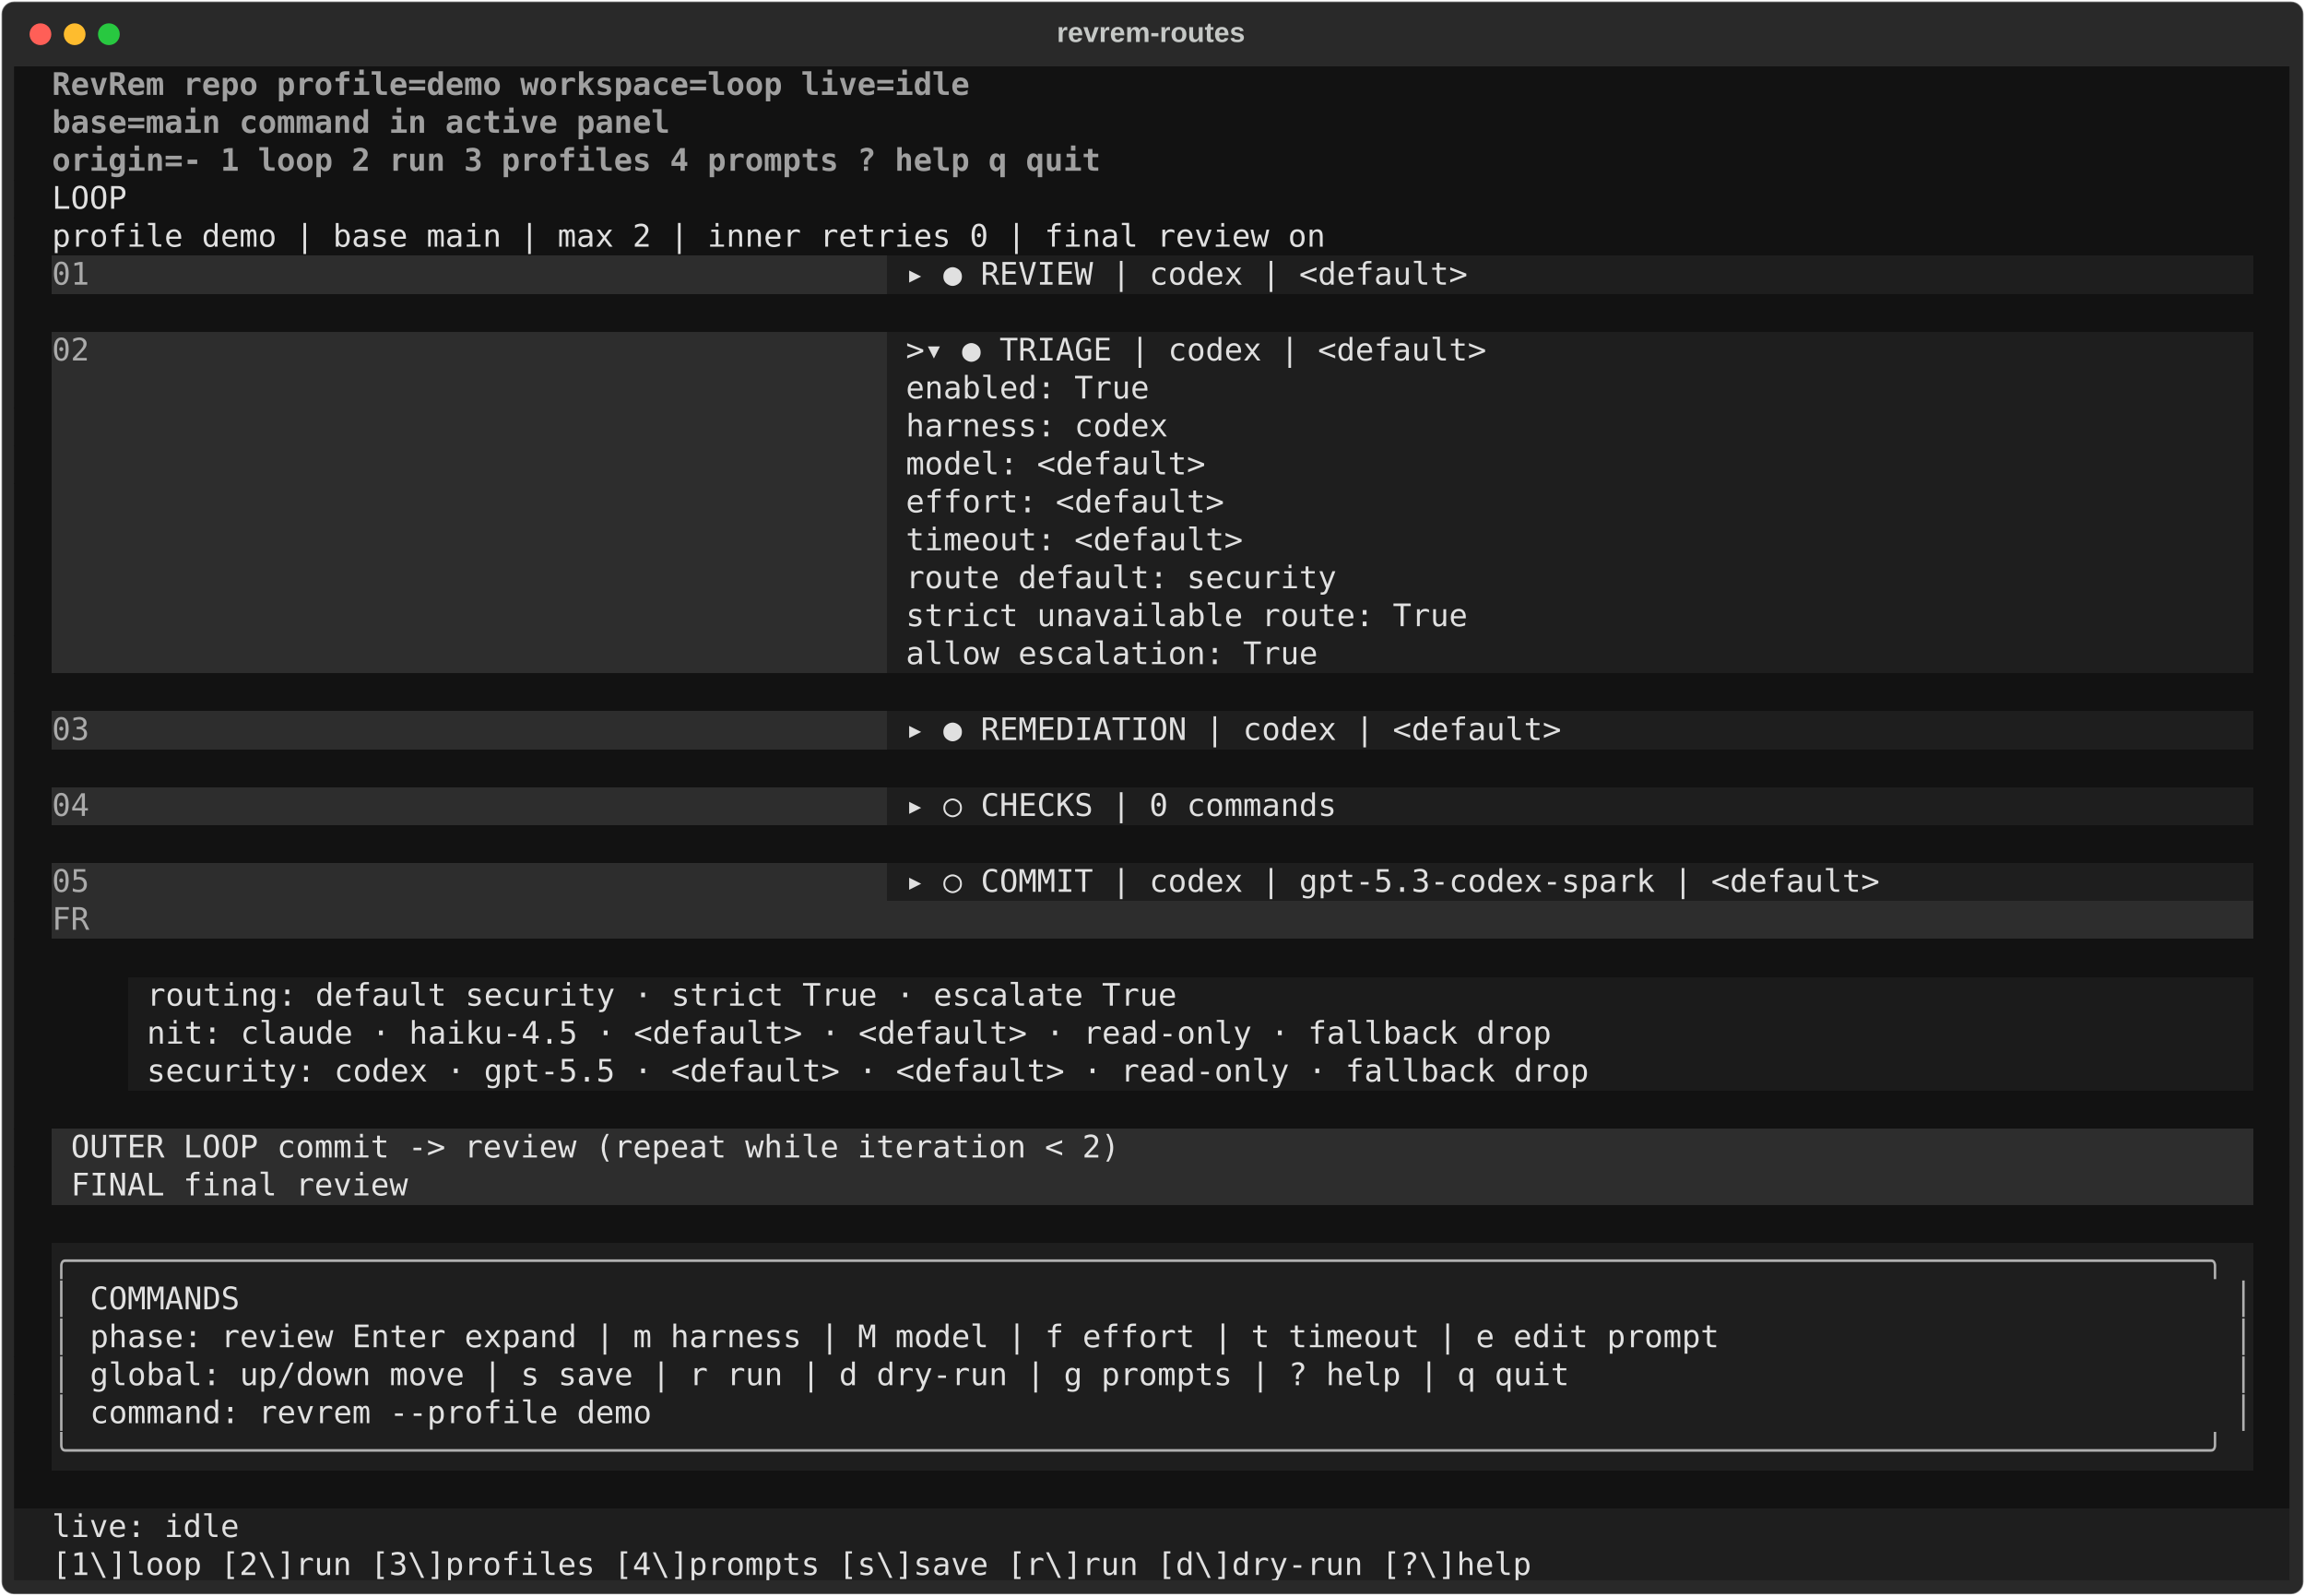
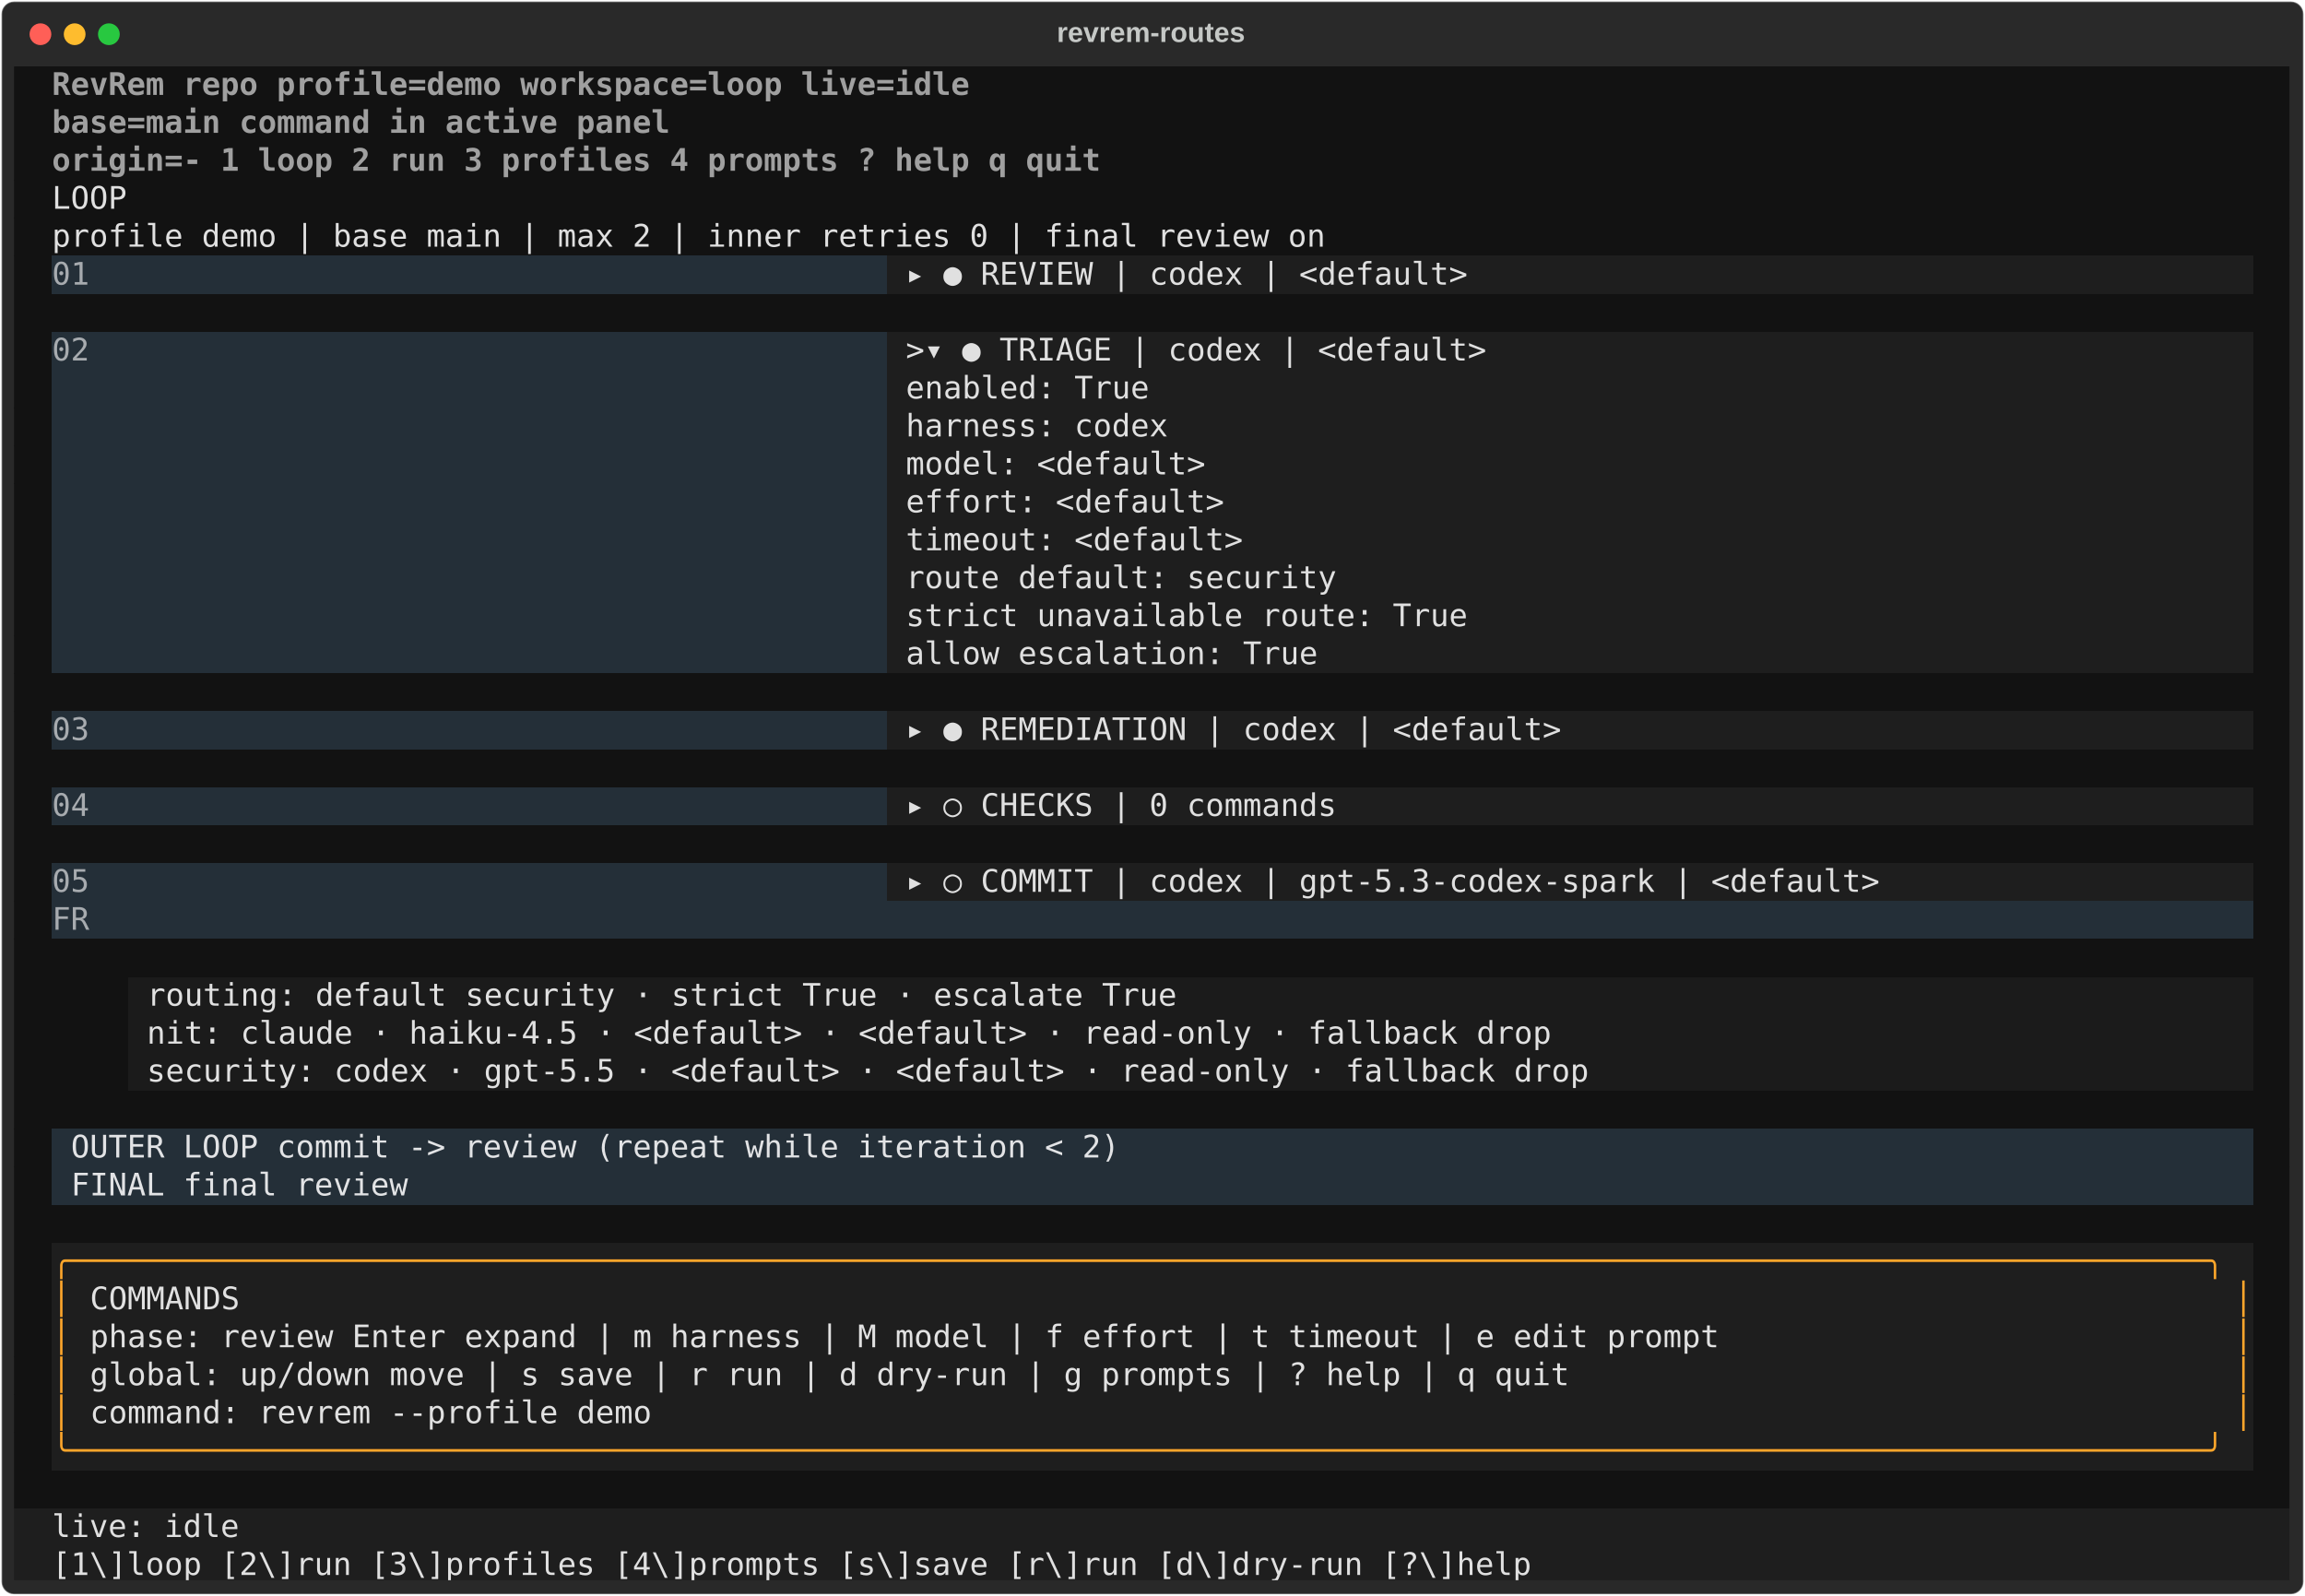
<svg xmlns="http://www.w3.org/2000/svg" class="rich-terminal" viewBox="0 0 1482 1026.0">
  <style>

    @font-face {
        font-family: "Fira Code";
        src: local("FiraCode-Regular"),
                url("https://cdnjs.cloudflare.com/ajax/libs/firacode/6.2.0/woff2/FiraCode-Regular.woff2") format("woff2"),
                url("https://cdnjs.cloudflare.com/ajax/libs/firacode/6.2.0/woff/FiraCode-Regular.woff") format("woff");
        font-style: normal;
        font-weight: 400;
    }
    @font-face {
        font-family: "Fira Code";
        src: local("FiraCode-Bold"),
                url("https://cdnjs.cloudflare.com/ajax/libs/firacode/6.2.0/woff2/FiraCode-Bold.woff2") format("woff2"),
                url("https://cdnjs.cloudflare.com/ajax/libs/firacode/6.2.0/woff/FiraCode-Bold.woff") format("woff");
        font-style: bold;
        font-weight: 700;
    }

    .terminal-ID-matrix {
        font-family: Fira Code, monospace;
        font-size: 20px;
        line-height: 24.4px;
        font-variant-east-asian: full-width;
    }

    .terminal-ID-title {
        font-size: 18px;
        font-weight: bold;
        font-family: arial;
    }

    .terminal-ID-r1 { fill: #c5c8c6 }
.terminal-ID-r2 { fill: #a0a0a0;font-weight: bold }
.terminal-ID-r3 { fill: #e0e0e0 }
- .terminal-ID-r4 { fill: #aaaaaa }
+ .terminal-ID-r4 { fill: #a7abaf }
.terminal-ID-r5 { fill: #e1e1e1 }
- .terminal-ID-r6 { fill: #e3e3e3 }
- .terminal-ID-r7 { fill: #b0b0b0 }
+ .terminal-ID-r6 { fill: #e2e3e5 }
+ .terminal-ID-r7 { fill: #fea62b }
    </style>
  <defs>
    <clipPath id="terminal-ID-clip-terminal">
      <rect x="0" y="0" width="1463.0" height="975.0" />
    </clipPath>
    <clipPath id="terminal-ID-line-0">
      <rect x="0" y="1.5" width="1464" height="24.65" />
    </clipPath>
    <clipPath id="terminal-ID-line-1">
      <rect x="0" y="25.9" width="1464" height="24.65" />
    </clipPath>
    <clipPath id="terminal-ID-line-2">
      <rect x="0" y="50.3" width="1464" height="24.65" />
    </clipPath>
    <clipPath id="terminal-ID-line-3">
      <rect x="0" y="74.7" width="1464" height="24.65" />
    </clipPath>
    <clipPath id="terminal-ID-line-4">
      <rect x="0" y="99.1" width="1464" height="24.65" />
    </clipPath>
    <clipPath id="terminal-ID-line-5">
      <rect x="0" y="123.5" width="1464" height="24.65" />
    </clipPath>
    <clipPath id="terminal-ID-line-6">
      <rect x="0" y="147.9" width="1464" height="24.65" />
    </clipPath>
    <clipPath id="terminal-ID-line-7">
      <rect x="0" y="172.3" width="1464" height="24.65" />
    </clipPath>
    <clipPath id="terminal-ID-line-8">
      <rect x="0" y="196.7" width="1464" height="24.65" />
    </clipPath>
    <clipPath id="terminal-ID-line-9">
      <rect x="0" y="221.1" width="1464" height="24.65" />
    </clipPath>
    <clipPath id="terminal-ID-line-10">
      <rect x="0" y="245.5" width="1464" height="24.65" />
    </clipPath>
    <clipPath id="terminal-ID-line-11">
      <rect x="0" y="269.9" width="1464" height="24.65" />
    </clipPath>
    <clipPath id="terminal-ID-line-12">
      <rect x="0" y="294.3" width="1464" height="24.65" />
    </clipPath>
    <clipPath id="terminal-ID-line-13">
      <rect x="0" y="318.7" width="1464" height="24.65" />
    </clipPath>
    <clipPath id="terminal-ID-line-14">
      <rect x="0" y="343.1" width="1464" height="24.65" />
    </clipPath>
    <clipPath id="terminal-ID-line-15">
      <rect x="0" y="367.5" width="1464" height="24.65" />
    </clipPath>
    <clipPath id="terminal-ID-line-16">
      <rect x="0" y="391.9" width="1464" height="24.65" />
    </clipPath>
    <clipPath id="terminal-ID-line-17">
      <rect x="0" y="416.3" width="1464" height="24.65" />
    </clipPath>
    <clipPath id="terminal-ID-line-18">
      <rect x="0" y="440.7" width="1464" height="24.65" />
    </clipPath>
    <clipPath id="terminal-ID-line-19">
      <rect x="0" y="465.1" width="1464" height="24.65" />
    </clipPath>
    <clipPath id="terminal-ID-line-20">
      <rect x="0" y="489.5" width="1464" height="24.65" />
    </clipPath>
    <clipPath id="terminal-ID-line-21">
      <rect x="0" y="513.9" width="1464" height="24.65" />
    </clipPath>
    <clipPath id="terminal-ID-line-22">
      <rect x="0" y="538.3" width="1464" height="24.65" />
    </clipPath>
    <clipPath id="terminal-ID-line-23">
      <rect x="0" y="562.7" width="1464" height="24.65" />
    </clipPath>
    <clipPath id="terminal-ID-line-24">
      <rect x="0" y="587.1" width="1464" height="24.65" />
    </clipPath>
    <clipPath id="terminal-ID-line-25">
      <rect x="0" y="611.5" width="1464" height="24.65" />
    </clipPath>
    <clipPath id="terminal-ID-line-26">
      <rect x="0" y="635.9" width="1464" height="24.65" />
    </clipPath>
    <clipPath id="terminal-ID-line-27">
      <rect x="0" y="660.3" width="1464" height="24.65" />
    </clipPath>
    <clipPath id="terminal-ID-line-28">
      <rect x="0" y="684.7" width="1464" height="24.65" />
    </clipPath>
    <clipPath id="terminal-ID-line-29">
      <rect x="0" y="709.1" width="1464" height="24.65" />
    </clipPath>
    <clipPath id="terminal-ID-line-30">
      <rect x="0" y="733.5" width="1464" height="24.65" />
    </clipPath>
    <clipPath id="terminal-ID-line-31">
      <rect x="0" y="757.9" width="1464" height="24.65" />
    </clipPath>
    <clipPath id="terminal-ID-line-32">
      <rect x="0" y="782.3" width="1464" height="24.65" />
    </clipPath>
    <clipPath id="terminal-ID-line-33">
      <rect x="0" y="806.7" width="1464" height="24.65" />
    </clipPath>
    <clipPath id="terminal-ID-line-34">
      <rect x="0" y="831.1" width="1464" height="24.65" />
    </clipPath>
    <clipPath id="terminal-ID-line-35">
      <rect x="0" y="855.5" width="1464" height="24.65" />
    </clipPath>
    <clipPath id="terminal-ID-line-36">
      <rect x="0" y="879.9" width="1464" height="24.65" />
    </clipPath>
    <clipPath id="terminal-ID-line-37">
      <rect x="0" y="904.3" width="1464" height="24.65" />
    </clipPath>
    <clipPath id="terminal-ID-line-38">
      <rect x="0" y="928.7" width="1464" height="24.65" />
    </clipPath>
  </defs>
  <rect fill="#292929" stroke="rgba(255,255,255,0.35)" stroke-width="1" x="1" y="1" width="1480" height="1024" rx="8" />
  <text class="terminal-ID-title" fill="#c5c8c6" text-anchor="middle" x="740" y="27">revrem-routes</text>
  <g transform="translate(26,22)">
    <circle cx="0" cy="0" r="7" fill="#ff5f57" />
    <circle cx="22" cy="0" r="7" fill="#febc2e" />
    <circle cx="44" cy="0" r="7" fill="#28c840" />
  </g>
  <g transform="translate(9, 41)" clip-path="url(#terminal-ID-clip-terminal)">
    <rect fill="#121212" x="0" y="1.5" width="24.4" height="24.65" shape-rendering="crispEdges" />
    <rect fill="#121212" x="24.4" y="1.5" width="646.6" height="24.65" shape-rendering="crispEdges" />
    <rect fill="#121212" x="671" y="1.5" width="793" height="24.65" shape-rendering="crispEdges" />
    <rect fill="#121212" x="0" y="25.9" width="24.4" height="24.65" shape-rendering="crispEdges" />
    <rect fill="#121212" x="24.4" y="25.9" width="414.8" height="24.65" shape-rendering="crispEdges" />
    <rect fill="#121212" x="439.2" y="25.9" width="1024.8" height="24.65" shape-rendering="crispEdges" />
    <rect fill="#121212" x="0" y="50.3" width="24.4" height="24.65" shape-rendering="crispEdges" />
    <rect fill="#121212" x="24.4" y="50.3" width="719.8" height="24.65" shape-rendering="crispEdges" />
    <rect fill="#121212" x="744.2" y="50.3" width="719.8" height="24.65" shape-rendering="crispEdges" />
    <rect fill="#121212" x="0" y="74.7" width="24.4" height="24.65" shape-rendering="crispEdges" />
    <rect fill="#121212" x="24.4" y="74.7" width="48.8" height="24.65" shape-rendering="crispEdges" />
    <rect fill="#121212" x="73.2" y="74.7" width="1390.8" height="24.65" shape-rendering="crispEdges" />
    <rect fill="#121212" x="0" y="99.1" width="24.4" height="24.65" shape-rendering="crispEdges" />
    <rect fill="#121212" x="24.4" y="99.1" width="829.6" height="24.65" shape-rendering="crispEdges" />
    <rect fill="#121212" x="854" y="99.1" width="610" height="24.65" shape-rendering="crispEdges" />
    <rect fill="#121212" x="0" y="123.5" width="24.4" height="24.65" shape-rendering="crispEdges" />
-     <rect fill="#2d2d2d" x="24.4" y="123.5" width="24.4" height="24.65" shape-rendering="crispEdges" />
-     <rect fill="#2d2d2d" x="48.8" y="123.5" width="512.4" height="24.65" shape-rendering="crispEdges" />
+     <rect fill="#242f38" x="24.4" y="123.5" width="24.4" height="24.65" shape-rendering="crispEdges" />
+     <rect fill="#242f38" x="48.8" y="123.5" width="512.4" height="24.65" shape-rendering="crispEdges" />
    <rect fill="#1e1e1e" x="561.2" y="123.5" width="12.2" height="24.65" shape-rendering="crispEdges" />
    <rect fill="#1e1e1e" x="573.4" y="123.5" width="439.2" height="24.65" shape-rendering="crispEdges" />
    <rect fill="#1e1e1e" x="1012.6" y="123.5" width="427" height="24.65" shape-rendering="crispEdges" />
    <rect fill="#121212" x="1439.6" y="123.5" width="24.4" height="24.65" shape-rendering="crispEdges" />
    <rect fill="#121212" x="0" y="147.9" width="1464" height="24.65" shape-rendering="crispEdges" />
    <rect fill="#121212" x="0" y="172.3" width="24.4" height="24.65" shape-rendering="crispEdges" />
-     <rect fill="#2d2d2d" x="24.4" y="172.3" width="24.4" height="24.65" shape-rendering="crispEdges" />
-     <rect fill="#2d2d2d" x="48.8" y="172.3" width="512.4" height="24.65" shape-rendering="crispEdges" />
+     <rect fill="#242f38" x="24.4" y="172.3" width="24.4" height="24.65" shape-rendering="crispEdges" />
+     <rect fill="#242f38" x="48.8" y="172.3" width="512.4" height="24.65" shape-rendering="crispEdges" />
    <rect fill="#1e1e1e" x="561.2" y="172.3" width="12.2" height="24.65" shape-rendering="crispEdges" />
    <rect fill="#1e1e1e" x="573.4" y="172.3" width="439.2" height="24.65" shape-rendering="crispEdges" />
    <rect fill="#1e1e1e" x="1012.6" y="172.3" width="427" height="24.65" shape-rendering="crispEdges" />
    <rect fill="#121212" x="1439.6" y="172.3" width="24.4" height="24.65" shape-rendering="crispEdges" />
    <rect fill="#121212" x="0" y="196.7" width="24.4" height="24.65" shape-rendering="crispEdges" />
-     <rect fill="#2d2d2d" x="24.4" y="196.7" width="536.8" height="24.65" shape-rendering="crispEdges" />
+     <rect fill="#242f38" x="24.4" y="196.7" width="536.8" height="24.65" shape-rendering="crispEdges" />
    <rect fill="#1e1e1e" x="561.2" y="196.7" width="12.2" height="24.65" shape-rendering="crispEdges" />
    <rect fill="#1e1e1e" x="573.4" y="196.7" width="183" height="24.65" shape-rendering="crispEdges" />
    <rect fill="#1e1e1e" x="756.4" y="196.7" width="683.2" height="24.65" shape-rendering="crispEdges" />
    <rect fill="#121212" x="1439.6" y="196.7" width="24.4" height="24.65" shape-rendering="crispEdges" />
    <rect fill="#121212" x="0" y="221.1" width="24.4" height="24.65" shape-rendering="crispEdges" />
-     <rect fill="#2d2d2d" x="24.4" y="221.1" width="536.8" height="24.65" shape-rendering="crispEdges" />
+     <rect fill="#242f38" x="24.4" y="221.1" width="536.8" height="24.65" shape-rendering="crispEdges" />
    <rect fill="#1e1e1e" x="561.2" y="221.1" width="12.2" height="24.65" shape-rendering="crispEdges" />
    <rect fill="#1e1e1e" x="573.4" y="221.1" width="195.2" height="24.65" shape-rendering="crispEdges" />
    <rect fill="#1e1e1e" x="768.6" y="221.1" width="671" height="24.65" shape-rendering="crispEdges" />
    <rect fill="#121212" x="1439.6" y="221.1" width="24.4" height="24.65" shape-rendering="crispEdges" />
    <rect fill="#121212" x="0" y="245.5" width="24.4" height="24.65" shape-rendering="crispEdges" />
-     <rect fill="#2d2d2d" x="24.4" y="245.5" width="536.8" height="24.65" shape-rendering="crispEdges" />
+     <rect fill="#242f38" x="24.4" y="245.5" width="536.8" height="24.65" shape-rendering="crispEdges" />
    <rect fill="#1e1e1e" x="561.2" y="245.5" width="12.2" height="24.65" shape-rendering="crispEdges" />
    <rect fill="#1e1e1e" x="573.4" y="245.5" width="219.6" height="24.65" shape-rendering="crispEdges" />
    <rect fill="#1e1e1e" x="793" y="245.5" width="646.6" height="24.65" shape-rendering="crispEdges" />
    <rect fill="#121212" x="1439.6" y="245.5" width="24.4" height="24.65" shape-rendering="crispEdges" />
    <rect fill="#121212" x="0" y="269.9" width="24.4" height="24.65" shape-rendering="crispEdges" />
-     <rect fill="#2d2d2d" x="24.4" y="269.9" width="536.8" height="24.65" shape-rendering="crispEdges" />
+     <rect fill="#242f38" x="24.4" y="269.9" width="536.8" height="24.65" shape-rendering="crispEdges" />
    <rect fill="#1e1e1e" x="561.2" y="269.9" width="12.2" height="24.65" shape-rendering="crispEdges" />
    <rect fill="#1e1e1e" x="573.4" y="269.9" width="231.8" height="24.65" shape-rendering="crispEdges" />
    <rect fill="#1e1e1e" x="805.2" y="269.9" width="634.4" height="24.65" shape-rendering="crispEdges" />
    <rect fill="#121212" x="1439.6" y="269.9" width="24.4" height="24.65" shape-rendering="crispEdges" />
    <rect fill="#121212" x="0" y="294.3" width="24.4" height="24.65" shape-rendering="crispEdges" />
-     <rect fill="#2d2d2d" x="24.4" y="294.3" width="536.8" height="24.65" shape-rendering="crispEdges" />
+     <rect fill="#242f38" x="24.4" y="294.3" width="536.8" height="24.65" shape-rendering="crispEdges" />
    <rect fill="#1e1e1e" x="561.2" y="294.3" width="12.2" height="24.65" shape-rendering="crispEdges" />
    <rect fill="#1e1e1e" x="573.4" y="294.3" width="244" height="24.65" shape-rendering="crispEdges" />
    <rect fill="#1e1e1e" x="817.4" y="294.3" width="622.2" height="24.65" shape-rendering="crispEdges" />
    <rect fill="#121212" x="1439.6" y="294.3" width="24.4" height="24.65" shape-rendering="crispEdges" />
    <rect fill="#121212" x="0" y="318.7" width="24.4" height="24.65" shape-rendering="crispEdges" />
-     <rect fill="#2d2d2d" x="24.4" y="318.7" width="536.8" height="24.65" shape-rendering="crispEdges" />
+     <rect fill="#242f38" x="24.4" y="318.7" width="536.8" height="24.65" shape-rendering="crispEdges" />
    <rect fill="#1e1e1e" x="561.2" y="318.7" width="12.2" height="24.65" shape-rendering="crispEdges" />
    <rect fill="#1e1e1e" x="573.4" y="318.7" width="305" height="24.65" shape-rendering="crispEdges" />
    <rect fill="#1e1e1e" x="878.4" y="318.7" width="561.2" height="24.65" shape-rendering="crispEdges" />
    <rect fill="#121212" x="1439.6" y="318.7" width="24.4" height="24.65" shape-rendering="crispEdges" />
    <rect fill="#121212" x="0" y="343.1" width="24.4" height="24.65" shape-rendering="crispEdges" />
-     <rect fill="#2d2d2d" x="24.4" y="343.1" width="536.8" height="24.65" shape-rendering="crispEdges" />
+     <rect fill="#242f38" x="24.4" y="343.1" width="536.8" height="24.65" shape-rendering="crispEdges" />
    <rect fill="#1e1e1e" x="561.2" y="343.1" width="12.2" height="24.65" shape-rendering="crispEdges" />
    <rect fill="#1e1e1e" x="573.4" y="343.1" width="390.4" height="24.65" shape-rendering="crispEdges" />
    <rect fill="#1e1e1e" x="963.8" y="343.1" width="475.8" height="24.65" shape-rendering="crispEdges" />
    <rect fill="#121212" x="1439.6" y="343.1" width="24.4" height="24.65" shape-rendering="crispEdges" />
    <rect fill="#121212" x="0" y="367.5" width="24.4" height="24.65" shape-rendering="crispEdges" />
-     <rect fill="#2d2d2d" x="24.4" y="367.5" width="536.8" height="24.65" shape-rendering="crispEdges" />
+     <rect fill="#242f38" x="24.4" y="367.5" width="536.8" height="24.65" shape-rendering="crispEdges" />
    <rect fill="#1e1e1e" x="561.2" y="367.5" width="12.2" height="24.65" shape-rendering="crispEdges" />
    <rect fill="#1e1e1e" x="573.4" y="367.5" width="292.8" height="24.65" shape-rendering="crispEdges" />
    <rect fill="#1e1e1e" x="866.2" y="367.5" width="573.4" height="24.65" shape-rendering="crispEdges" />
    <rect fill="#121212" x="1439.6" y="367.5" width="24.4" height="24.65" shape-rendering="crispEdges" />
    <rect fill="#121212" x="0" y="391.9" width="1464" height="24.65" shape-rendering="crispEdges" />
    <rect fill="#121212" x="0" y="416.3" width="24.4" height="24.65" shape-rendering="crispEdges" />
-     <rect fill="#2d2d2d" x="24.4" y="416.3" width="24.4" height="24.65" shape-rendering="crispEdges" />
-     <rect fill="#2d2d2d" x="48.8" y="416.3" width="512.4" height="24.65" shape-rendering="crispEdges" />
+     <rect fill="#242f38" x="24.4" y="416.3" width="24.4" height="24.65" shape-rendering="crispEdges" />
+     <rect fill="#242f38" x="48.8" y="416.3" width="512.4" height="24.65" shape-rendering="crispEdges" />
    <rect fill="#1e1e1e" x="561.2" y="416.3" width="12.2" height="24.65" shape-rendering="crispEdges" />
    <rect fill="#1e1e1e" x="573.4" y="416.3" width="439.2" height="24.65" shape-rendering="crispEdges" />
    <rect fill="#1e1e1e" x="1012.6" y="416.3" width="427" height="24.65" shape-rendering="crispEdges" />
    <rect fill="#121212" x="1439.6" y="416.3" width="24.4" height="24.65" shape-rendering="crispEdges" />
    <rect fill="#121212" x="0" y="440.7" width="1464" height="24.65" shape-rendering="crispEdges" />
    <rect fill="#121212" x="0" y="465.1" width="24.4" height="24.65" shape-rendering="crispEdges" />
-     <rect fill="#2d2d2d" x="24.4" y="465.1" width="24.4" height="24.65" shape-rendering="crispEdges" />
-     <rect fill="#2d2d2d" x="48.8" y="465.1" width="512.4" height="24.65" shape-rendering="crispEdges" />
+     <rect fill="#242f38" x="24.4" y="465.1" width="24.4" height="24.65" shape-rendering="crispEdges" />
+     <rect fill="#242f38" x="48.8" y="465.1" width="512.4" height="24.65" shape-rendering="crispEdges" />
    <rect fill="#1e1e1e" x="561.2" y="465.1" width="12.2" height="24.65" shape-rendering="crispEdges" />
    <rect fill="#1e1e1e" x="573.4" y="465.1" width="353.8" height="24.65" shape-rendering="crispEdges" />
    <rect fill="#1e1e1e" x="927.2" y="465.1" width="512.4" height="24.65" shape-rendering="crispEdges" />
    <rect fill="#121212" x="1439.6" y="465.1" width="24.4" height="24.65" shape-rendering="crispEdges" />
    <rect fill="#121212" x="0" y="489.5" width="1464" height="24.65" shape-rendering="crispEdges" />
    <rect fill="#121212" x="0" y="513.9" width="24.4" height="24.65" shape-rendering="crispEdges" />
-     <rect fill="#2d2d2d" x="24.4" y="513.9" width="24.4" height="24.65" shape-rendering="crispEdges" />
-     <rect fill="#2d2d2d" x="48.8" y="513.9" width="512.4" height="24.65" shape-rendering="crispEdges" />
+     <rect fill="#242f38" x="24.4" y="513.9" width="24.4" height="24.65" shape-rendering="crispEdges" />
+     <rect fill="#242f38" x="48.8" y="513.9" width="512.4" height="24.65" shape-rendering="crispEdges" />
    <rect fill="#1e1e1e" x="561.2" y="513.9" width="12.2" height="24.65" shape-rendering="crispEdges" />
    <rect fill="#1e1e1e" x="573.4" y="513.9" width="707.6" height="24.65" shape-rendering="crispEdges" />
    <rect fill="#1e1e1e" x="1281" y="513.9" width="158.6" height="24.65" shape-rendering="crispEdges" />
    <rect fill="#121212" x="1439.6" y="513.9" width="24.4" height="24.65" shape-rendering="crispEdges" />
    <rect fill="#121212" x="0" y="538.3" width="24.4" height="24.65" shape-rendering="crispEdges" />
-     <rect fill="#2d2d2d" x="24.4" y="538.3" width="24.4" height="24.65" shape-rendering="crispEdges" />
-     <rect fill="#2d2d2d" x="48.8" y="538.3" width="1390.8" height="24.65" shape-rendering="crispEdges" />
+     <rect fill="#242f38" x="24.4" y="538.3" width="24.4" height="24.65" shape-rendering="crispEdges" />
+     <rect fill="#242f38" x="48.8" y="538.3" width="1390.8" height="24.65" shape-rendering="crispEdges" />
    <rect fill="#121212" x="1439.6" y="538.3" width="24.4" height="24.65" shape-rendering="crispEdges" />
    <rect fill="#121212" x="0" y="562.7" width="1464" height="24.65" shape-rendering="crispEdges" />
    <rect fill="#121212" x="0" y="587.1" width="73.2" height="24.65" shape-rendering="crispEdges" />
    <rect fill="#1b1b1b" x="73.2" y="587.1" width="12.2" height="24.65" shape-rendering="crispEdges" />
    <rect fill="#1b1b1b" x="85.4" y="587.1" width="671" height="24.65" shape-rendering="crispEdges" />
    <rect fill="#1b1b1b" x="756.4" y="587.1" width="683.2" height="24.65" shape-rendering="crispEdges" />
    <rect fill="#121212" x="1439.6" y="587.1" width="24.4" height="24.65" shape-rendering="crispEdges" />
    <rect fill="#121212" x="0" y="611.5" width="73.2" height="24.65" shape-rendering="crispEdges" />
    <rect fill="#1b1b1b" x="73.2" y="611.5" width="12.2" height="24.65" shape-rendering="crispEdges" />
    <rect fill="#1b1b1b" x="85.4" y="611.5" width="915" height="24.65" shape-rendering="crispEdges" />
    <rect fill="#1b1b1b" x="1000.4" y="611.5" width="439.2" height="24.65" shape-rendering="crispEdges" />
    <rect fill="#121212" x="1439.6" y="611.5" width="24.4" height="24.65" shape-rendering="crispEdges" />
    <rect fill="#121212" x="0" y="635.9" width="73.2" height="24.65" shape-rendering="crispEdges" />
    <rect fill="#1b1b1b" x="73.2" y="635.9" width="12.2" height="24.65" shape-rendering="crispEdges" />
    <rect fill="#1b1b1b" x="85.4" y="635.9" width="939.4" height="24.65" shape-rendering="crispEdges" />
    <rect fill="#1b1b1b" x="1024.8" y="635.9" width="414.8" height="24.65" shape-rendering="crispEdges" />
    <rect fill="#121212" x="1439.6" y="635.9" width="24.4" height="24.65" shape-rendering="crispEdges" />
    <rect fill="#121212" x="0" y="660.3" width="1464" height="24.65" shape-rendering="crispEdges" />
    <rect fill="#121212" x="0" y="684.7" width="24.4" height="24.65" shape-rendering="crispEdges" />
-     <rect fill="#2d2d2d" x="24.4" y="684.7" width="12.2" height="24.65" shape-rendering="crispEdges" />
-     <rect fill="#2d2d2d" x="36.6" y="684.7" width="768.6" height="24.65" shape-rendering="crispEdges" />
-     <rect fill="#2d2d2d" x="805.2" y="684.7" width="634.4" height="24.65" shape-rendering="crispEdges" />
+     <rect fill="#242f38" x="24.4" y="684.7" width="12.2" height="24.65" shape-rendering="crispEdges" />
+     <rect fill="#242f38" x="36.6" y="684.7" width="768.6" height="24.65" shape-rendering="crispEdges" />
+     <rect fill="#242f38" x="805.2" y="684.7" width="634.4" height="24.65" shape-rendering="crispEdges" />
    <rect fill="#121212" x="1439.6" y="684.7" width="24.4" height="24.65" shape-rendering="crispEdges" />
    <rect fill="#121212" x="0" y="709.1" width="24.4" height="24.65" shape-rendering="crispEdges" />
-     <rect fill="#2d2d2d" x="24.4" y="709.1" width="12.2" height="24.65" shape-rendering="crispEdges" />
-     <rect fill="#2d2d2d" x="36.6" y="709.1" width="305" height="24.65" shape-rendering="crispEdges" />
-     <rect fill="#2d2d2d" x="341.6" y="709.1" width="1098" height="24.65" shape-rendering="crispEdges" />
+     <rect fill="#242f38" x="24.4" y="709.1" width="12.2" height="24.65" shape-rendering="crispEdges" />
+     <rect fill="#242f38" x="36.6" y="709.1" width="305" height="24.65" shape-rendering="crispEdges" />
+     <rect fill="#242f38" x="341.6" y="709.1" width="1098" height="24.65" shape-rendering="crispEdges" />
    <rect fill="#121212" x="1439.6" y="709.1" width="24.4" height="24.65" shape-rendering="crispEdges" />
    <rect fill="#121212" x="0" y="733.5" width="1464" height="24.65" shape-rendering="crispEdges" />
    <rect fill="#121212" x="0" y="757.9" width="24.4" height="24.65" shape-rendering="crispEdges" />
    <rect fill="#1e1e1e" x="24.4" y="757.9" width="1415.2" height="24.65" shape-rendering="crispEdges" />
    <rect fill="#121212" x="1439.6" y="757.9" width="24.4" height="24.65" shape-rendering="crispEdges" />
    <rect fill="#121212" x="0" y="782.3" width="24.4" height="24.65" shape-rendering="crispEdges" />
    <rect fill="#1e1e1e" x="24.4" y="782.3" width="12.2" height="24.65" shape-rendering="crispEdges" />
    <rect fill="#1e1e1e" x="36.6" y="782.3" width="12.2" height="24.65" shape-rendering="crispEdges" />
    <rect fill="#1e1e1e" x="48.8" y="782.3" width="97.6" height="24.65" shape-rendering="crispEdges" />
    <rect fill="#1e1e1e" x="146.4" y="782.3" width="1281" height="24.65" shape-rendering="crispEdges" />
    <rect fill="#1e1e1e" x="1427.4" y="782.3" width="12.2" height="24.65" shape-rendering="crispEdges" />
    <rect fill="#121212" x="1439.6" y="782.3" width="24.4" height="24.65" shape-rendering="crispEdges" />
    <rect fill="#121212" x="0" y="806.7" width="24.4" height="24.65" shape-rendering="crispEdges" />
    <rect fill="#1e1e1e" x="24.4" y="806.7" width="12.2" height="24.65" shape-rendering="crispEdges" />
    <rect fill="#1e1e1e" x="36.6" y="806.7" width="12.2" height="24.65" shape-rendering="crispEdges" />
    <rect fill="#1e1e1e" x="48.8" y="806.7" width="1098" height="24.65" shape-rendering="crispEdges" />
    <rect fill="#1e1e1e" x="1146.8" y="806.7" width="280.6" height="24.65" shape-rendering="crispEdges" />
    <rect fill="#1e1e1e" x="1427.4" y="806.7" width="12.2" height="24.65" shape-rendering="crispEdges" />
    <rect fill="#121212" x="1439.6" y="806.7" width="24.4" height="24.65" shape-rendering="crispEdges" />
    <rect fill="#121212" x="0" y="831.1" width="24.4" height="24.65" shape-rendering="crispEdges" />
    <rect fill="#1e1e1e" x="24.4" y="831.1" width="12.2" height="24.65" shape-rendering="crispEdges" />
    <rect fill="#1e1e1e" x="36.6" y="831.1" width="12.2" height="24.65" shape-rendering="crispEdges" />
    <rect fill="#1e1e1e" x="48.8" y="831.1" width="963.8" height="24.65" shape-rendering="crispEdges" />
    <rect fill="#1e1e1e" x="1012.6" y="831.1" width="414.8" height="24.65" shape-rendering="crispEdges" />
    <rect fill="#1e1e1e" x="1427.4" y="831.1" width="12.2" height="24.65" shape-rendering="crispEdges" />
    <rect fill="#121212" x="1439.6" y="831.1" width="24.4" height="24.65" shape-rendering="crispEdges" />
    <rect fill="#121212" x="0" y="855.5" width="24.4" height="24.65" shape-rendering="crispEdges" />
    <rect fill="#1e1e1e" x="24.4" y="855.5" width="12.2" height="24.65" shape-rendering="crispEdges" />
    <rect fill="#1e1e1e" x="36.6" y="855.5" width="12.2" height="24.65" shape-rendering="crispEdges" />
    <rect fill="#1e1e1e" x="48.8" y="855.5" width="366" height="24.65" shape-rendering="crispEdges" />
    <rect fill="#1e1e1e" x="414.8" y="855.5" width="1012.6" height="24.65" shape-rendering="crispEdges" />
    <rect fill="#1e1e1e" x="1427.4" y="855.5" width="12.2" height="24.65" shape-rendering="crispEdges" />
    <rect fill="#121212" x="1439.6" y="855.5" width="24.4" height="24.65" shape-rendering="crispEdges" />
    <rect fill="#121212" x="0" y="879.9" width="24.4" height="24.65" shape-rendering="crispEdges" />
    <rect fill="#1e1e1e" x="24.4" y="879.9" width="1415.2" height="24.65" shape-rendering="crispEdges" />
    <rect fill="#121212" x="1439.6" y="879.9" width="24.4" height="24.65" shape-rendering="crispEdges" />
    <rect fill="#121212" x="0" y="904.3" width="1464" height="24.65" shape-rendering="crispEdges" />
    <rect fill="#1e1e1e" x="0" y="928.7" width="24.4" height="24.65" shape-rendering="crispEdges" />
    <rect fill="#1e1e1e" x="24.4" y="928.7" width="122" height="24.65" shape-rendering="crispEdges" />
    <rect fill="#1e1e1e" x="146.4" y="928.7" width="1317.6" height="24.65" shape-rendering="crispEdges" />
    <rect fill="#1e1e1e" x="0" y="953.1" width="24.4" height="24.65" shape-rendering="crispEdges" />
    <rect fill="#1e1e1e" x="24.4" y="953.1" width="963.8" height="24.65" shape-rendering="crispEdges" />
    <rect fill="#1e1e1e" x="988.2" y="953.1" width="475.8" height="24.65" shape-rendering="crispEdges" />
    <g class="terminal-ID-matrix">
      <text class="terminal-ID-r2" x="24.4" y="20" textLength="646.6" clip-path="url(#terminal-ID-line-0)">RevRem  repo  profile=demo  workspace=loop  live=idle</text>
      <text class="terminal-ID-r1" x="1464" y="20" textLength="12.2" clip-path="url(#terminal-ID-line-0)">
</text>
      <text class="terminal-ID-r2" x="24.4" y="44.4" textLength="414.8" clip-path="url(#terminal-ID-line-1)">base=main  command in active panel</text>
      <text class="terminal-ID-r1" x="1464" y="44.4" textLength="12.2" clip-path="url(#terminal-ID-line-1)">
</text>
      <text class="terminal-ID-r2" x="24.4" y="68.8" textLength="719.8" clip-path="url(#terminal-ID-line-2)">origin=-  1 loop 2 run 3 profiles 4 prompts  ? help  q quit</text>
      <text class="terminal-ID-r1" x="1464" y="68.8" textLength="12.2" clip-path="url(#terminal-ID-line-2)">
</text>
      <text class="terminal-ID-r3" x="24.4" y="93.2" textLength="48.8" clip-path="url(#terminal-ID-line-3)">LOOP</text>
      <text class="terminal-ID-r1" x="1464" y="93.2" textLength="12.2" clip-path="url(#terminal-ID-line-3)">
</text>
      <text class="terminal-ID-r3" x="24.4" y="117.6" textLength="829.6" clip-path="url(#terminal-ID-line-4)">profile demo | base main | max 2 | inner retries 0 | final review on</text>
      <text class="terminal-ID-r1" x="1464" y="117.6" textLength="12.2" clip-path="url(#terminal-ID-line-4)">
</text>
      <text class="terminal-ID-r4" x="24.4" y="142" textLength="24.4" clip-path="url(#terminal-ID-line-5)">01</text>
      <text class="terminal-ID-r3" x="573.4" y="142" textLength="439.2" clip-path="url(#terminal-ID-line-5)"> ▸ ● REVIEW      | codex | &lt;default&gt;</text>
      <text class="terminal-ID-r1" x="1464" y="142" textLength="12.2" clip-path="url(#terminal-ID-line-5)">
</text>
      <text class="terminal-ID-r1" x="1464" y="166.4" textLength="12.2" clip-path="url(#terminal-ID-line-6)">
</text>
      <text class="terminal-ID-r4" x="24.4" y="190.8" textLength="24.4" clip-path="url(#terminal-ID-line-7)">02</text>
      <text class="terminal-ID-r3" x="573.4" y="190.8" textLength="439.2" clip-path="url(#terminal-ID-line-7)">&gt;▾ ● TRIAGE      | codex | &lt;default&gt;</text>
      <text class="terminal-ID-r1" x="1464" y="190.8" textLength="12.2" clip-path="url(#terminal-ID-line-7)">
</text>
      <text class="terminal-ID-r3" x="573.4" y="215.2" textLength="183" clip-path="url(#terminal-ID-line-8)">  enabled: True</text>
      <text class="terminal-ID-r1" x="1464" y="215.2" textLength="12.2" clip-path="url(#terminal-ID-line-8)">
</text>
      <text class="terminal-ID-r3" x="573.4" y="239.6" textLength="195.2" clip-path="url(#terminal-ID-line-9)">  harness: codex</text>
      <text class="terminal-ID-r1" x="1464" y="239.6" textLength="12.2" clip-path="url(#terminal-ID-line-9)">
</text>
      <text class="terminal-ID-r3" x="573.4" y="264" textLength="219.6" clip-path="url(#terminal-ID-line-10)">  model: &lt;default&gt;</text>
      <text class="terminal-ID-r1" x="1464" y="264" textLength="12.2" clip-path="url(#terminal-ID-line-10)">
</text>
      <text class="terminal-ID-r3" x="573.4" y="288.4" textLength="231.8" clip-path="url(#terminal-ID-line-11)">  effort: &lt;default&gt;</text>
      <text class="terminal-ID-r1" x="1464" y="288.4" textLength="12.2" clip-path="url(#terminal-ID-line-11)">
</text>
      <text class="terminal-ID-r3" x="573.4" y="312.8" textLength="244" clip-path="url(#terminal-ID-line-12)">  timeout: &lt;default&gt;</text>
      <text class="terminal-ID-r1" x="1464" y="312.8" textLength="12.2" clip-path="url(#terminal-ID-line-12)">
</text>
      <text class="terminal-ID-r3" x="573.4" y="337.2" textLength="305" clip-path="url(#terminal-ID-line-13)">  route default: security</text>
      <text class="terminal-ID-r1" x="1464" y="337.2" textLength="12.2" clip-path="url(#terminal-ID-line-13)">
</text>
      <text class="terminal-ID-r3" x="573.4" y="361.6" textLength="390.4" clip-path="url(#terminal-ID-line-14)">  strict unavailable route: True</text>
      <text class="terminal-ID-r1" x="1464" y="361.6" textLength="12.2" clip-path="url(#terminal-ID-line-14)">
</text>
      <text class="terminal-ID-r3" x="573.4" y="386" textLength="292.8" clip-path="url(#terminal-ID-line-15)">  allow escalation: True</text>
      <text class="terminal-ID-r1" x="1464" y="386" textLength="12.2" clip-path="url(#terminal-ID-line-15)">
</text>
      <text class="terminal-ID-r1" x="1464" y="410.4" textLength="12.2" clip-path="url(#terminal-ID-line-16)">
</text>
      <text class="terminal-ID-r4" x="24.4" y="434.8" textLength="24.4" clip-path="url(#terminal-ID-line-17)">03</text>
      <text class="terminal-ID-r3" x="573.4" y="434.8" textLength="439.2" clip-path="url(#terminal-ID-line-17)"> ▸ ● REMEDIATION | codex | &lt;default&gt;</text>
      <text class="terminal-ID-r1" x="1464" y="434.8" textLength="12.2" clip-path="url(#terminal-ID-line-17)">
</text>
      <text class="terminal-ID-r1" x="1464" y="459.2" textLength="12.2" clip-path="url(#terminal-ID-line-18)">
</text>
      <text class="terminal-ID-r4" x="24.4" y="483.6" textLength="24.4" clip-path="url(#terminal-ID-line-19)">04</text>
      <text class="terminal-ID-r3" x="573.4" y="483.6" textLength="353.8" clip-path="url(#terminal-ID-line-19)"> ▸ ○ CHECKS      | 0 commands</text>
      <text class="terminal-ID-r1" x="1464" y="483.6" textLength="12.2" clip-path="url(#terminal-ID-line-19)">
</text>
      <text class="terminal-ID-r1" x="1464" y="508" textLength="12.2" clip-path="url(#terminal-ID-line-20)">
</text>
      <text class="terminal-ID-r4" x="24.4" y="532.4" textLength="24.4" clip-path="url(#terminal-ID-line-21)">05</text>
      <text class="terminal-ID-r3" x="573.4" y="532.4" textLength="707.6" clip-path="url(#terminal-ID-line-21)"> ▸ ○ COMMIT      | codex | gpt-5.3-codex-spark | &lt;default&gt;</text>
      <text class="terminal-ID-r1" x="1464" y="532.4" textLength="12.2" clip-path="url(#terminal-ID-line-21)">
</text>
      <text class="terminal-ID-r4" x="24.4" y="556.8" textLength="24.4" clip-path="url(#terminal-ID-line-22)">FR</text>
      <text class="terminal-ID-r1" x="1464" y="556.8" textLength="12.2" clip-path="url(#terminal-ID-line-22)">
</text>
      <text class="terminal-ID-r1" x="1464" y="581.2" textLength="12.2" clip-path="url(#terminal-ID-line-23)">
</text>
      <text class="terminal-ID-r5" x="85.4" y="605.6" textLength="671" clip-path="url(#terminal-ID-line-24)">routing: default security · strict True · escalate True</text>
      <text class="terminal-ID-r1" x="1464" y="605.6" textLength="12.2" clip-path="url(#terminal-ID-line-24)">
</text>
      <text class="terminal-ID-r5" x="85.4" y="630" textLength="915" clip-path="url(#terminal-ID-line-25)">nit: claude · haiku-4.5 · &lt;default&gt; · &lt;default&gt; · read-only · fallback drop</text>
      <text class="terminal-ID-r1" x="1464" y="630" textLength="12.2" clip-path="url(#terminal-ID-line-25)">
</text>
      <text class="terminal-ID-r5" x="85.4" y="654.4" textLength="939.4" clip-path="url(#terminal-ID-line-26)">security: codex · gpt-5.5 · &lt;default&gt; · &lt;default&gt; · read-only · fallback drop</text>
      <text class="terminal-ID-r1" x="1464" y="654.4" textLength="12.2" clip-path="url(#terminal-ID-line-26)">
</text>
      <text class="terminal-ID-r1" x="1464" y="678.8" textLength="12.2" clip-path="url(#terminal-ID-line-27)">
</text>
      <text class="terminal-ID-r6" x="36.6" y="703.2" textLength="768.6" clip-path="url(#terminal-ID-line-28)">OUTER LOOP   commit -&gt; review      (repeat while iteration &lt; 2)</text>
      <text class="terminal-ID-r1" x="1464" y="703.2" textLength="12.2" clip-path="url(#terminal-ID-line-28)">
</text>
      <text class="terminal-ID-r6" x="36.6" y="727.6" textLength="305" clip-path="url(#terminal-ID-line-29)">FINAL        final review</text>
      <text class="terminal-ID-r1" x="1464" y="727.6" textLength="12.2" clip-path="url(#terminal-ID-line-29)">
</text>
      <text class="terminal-ID-r1" x="1464" y="752" textLength="12.2" clip-path="url(#terminal-ID-line-30)">
</text>
      <text class="terminal-ID-r7" x="24.4" y="776.4" textLength="1415.2" clip-path="url(#terminal-ID-line-31)">╭──────────────────────────────────────────────────────────────────────────────────────────────────────────────────╮</text>
      <text class="terminal-ID-r1" x="1464" y="776.4" textLength="12.2" clip-path="url(#terminal-ID-line-31)">
</text>
      <text class="terminal-ID-r7" x="24.4" y="800.8" textLength="12.2" clip-path="url(#terminal-ID-line-32)">│</text>
      <text class="terminal-ID-r5" x="48.8" y="800.8" textLength="97.6" clip-path="url(#terminal-ID-line-32)">COMMANDS</text>
      <text class="terminal-ID-r7" x="1427.4" y="800.8" textLength="12.2" clip-path="url(#terminal-ID-line-32)">│</text>
      <text class="terminal-ID-r1" x="1464" y="800.8" textLength="12.2" clip-path="url(#terminal-ID-line-32)">
</text>
      <text class="terminal-ID-r7" x="24.4" y="825.2" textLength="12.2" clip-path="url(#terminal-ID-line-33)">│</text>
      <text class="terminal-ID-r5" x="48.8" y="825.2" textLength="1098" clip-path="url(#terminal-ID-line-33)">phase: review    Enter expand | m harness | M model | f effort | t timeout | e edit prompt</text>
      <text class="terminal-ID-r7" x="1427.4" y="825.2" textLength="12.2" clip-path="url(#terminal-ID-line-33)">│</text>
      <text class="terminal-ID-r1" x="1464" y="825.2" textLength="12.2" clip-path="url(#terminal-ID-line-33)">
</text>
      <text class="terminal-ID-r7" x="24.4" y="849.6" textLength="12.2" clip-path="url(#terminal-ID-line-34)">│</text>
      <text class="terminal-ID-r5" x="48.8" y="849.6" textLength="963.8" clip-path="url(#terminal-ID-line-34)">global: up/down move | s save | r run | d dry-run | g prompts | ? help | q quit</text>
      <text class="terminal-ID-r7" x="1427.4" y="849.6" textLength="12.2" clip-path="url(#terminal-ID-line-34)">│</text>
      <text class="terminal-ID-r1" x="1464" y="849.6" textLength="12.2" clip-path="url(#terminal-ID-line-34)">
</text>
      <text class="terminal-ID-r7" x="24.4" y="874" textLength="12.2" clip-path="url(#terminal-ID-line-35)">│</text>
      <text class="terminal-ID-r5" x="48.8" y="874" textLength="366" clip-path="url(#terminal-ID-line-35)">command: revrem --profile demo</text>
      <text class="terminal-ID-r7" x="1427.4" y="874" textLength="12.2" clip-path="url(#terminal-ID-line-35)">│</text>
      <text class="terminal-ID-r1" x="1464" y="874" textLength="12.2" clip-path="url(#terminal-ID-line-35)">
</text>
      <text class="terminal-ID-r7" x="24.4" y="898.4" textLength="1415.2" clip-path="url(#terminal-ID-line-36)">╰──────────────────────────────────────────────────────────────────────────────────────────────────────────────────╯</text>
      <text class="terminal-ID-r1" x="1464" y="898.4" textLength="12.2" clip-path="url(#terminal-ID-line-36)">
</text>
      <text class="terminal-ID-r1" x="1464" y="922.8" textLength="12.2" clip-path="url(#terminal-ID-line-37)">
</text>
      <text class="terminal-ID-r3" x="24.4" y="947.2" textLength="122" clip-path="url(#terminal-ID-line-38)">live: idle</text>
      <text class="terminal-ID-r1" x="1464" y="947.2" textLength="12.2" clip-path="url(#terminal-ID-line-38)">
</text>
      <text class="terminal-ID-r3" x="24.4" y="971.6" textLength="963.8" clip-path="url(#terminal-ID-line-39)">[1\]loop [2\]run [3\]profiles [4\]prompts [s\]save [r\]run [d\]dry-run [?\]help</text>
    </g>
  </g>
</svg>
